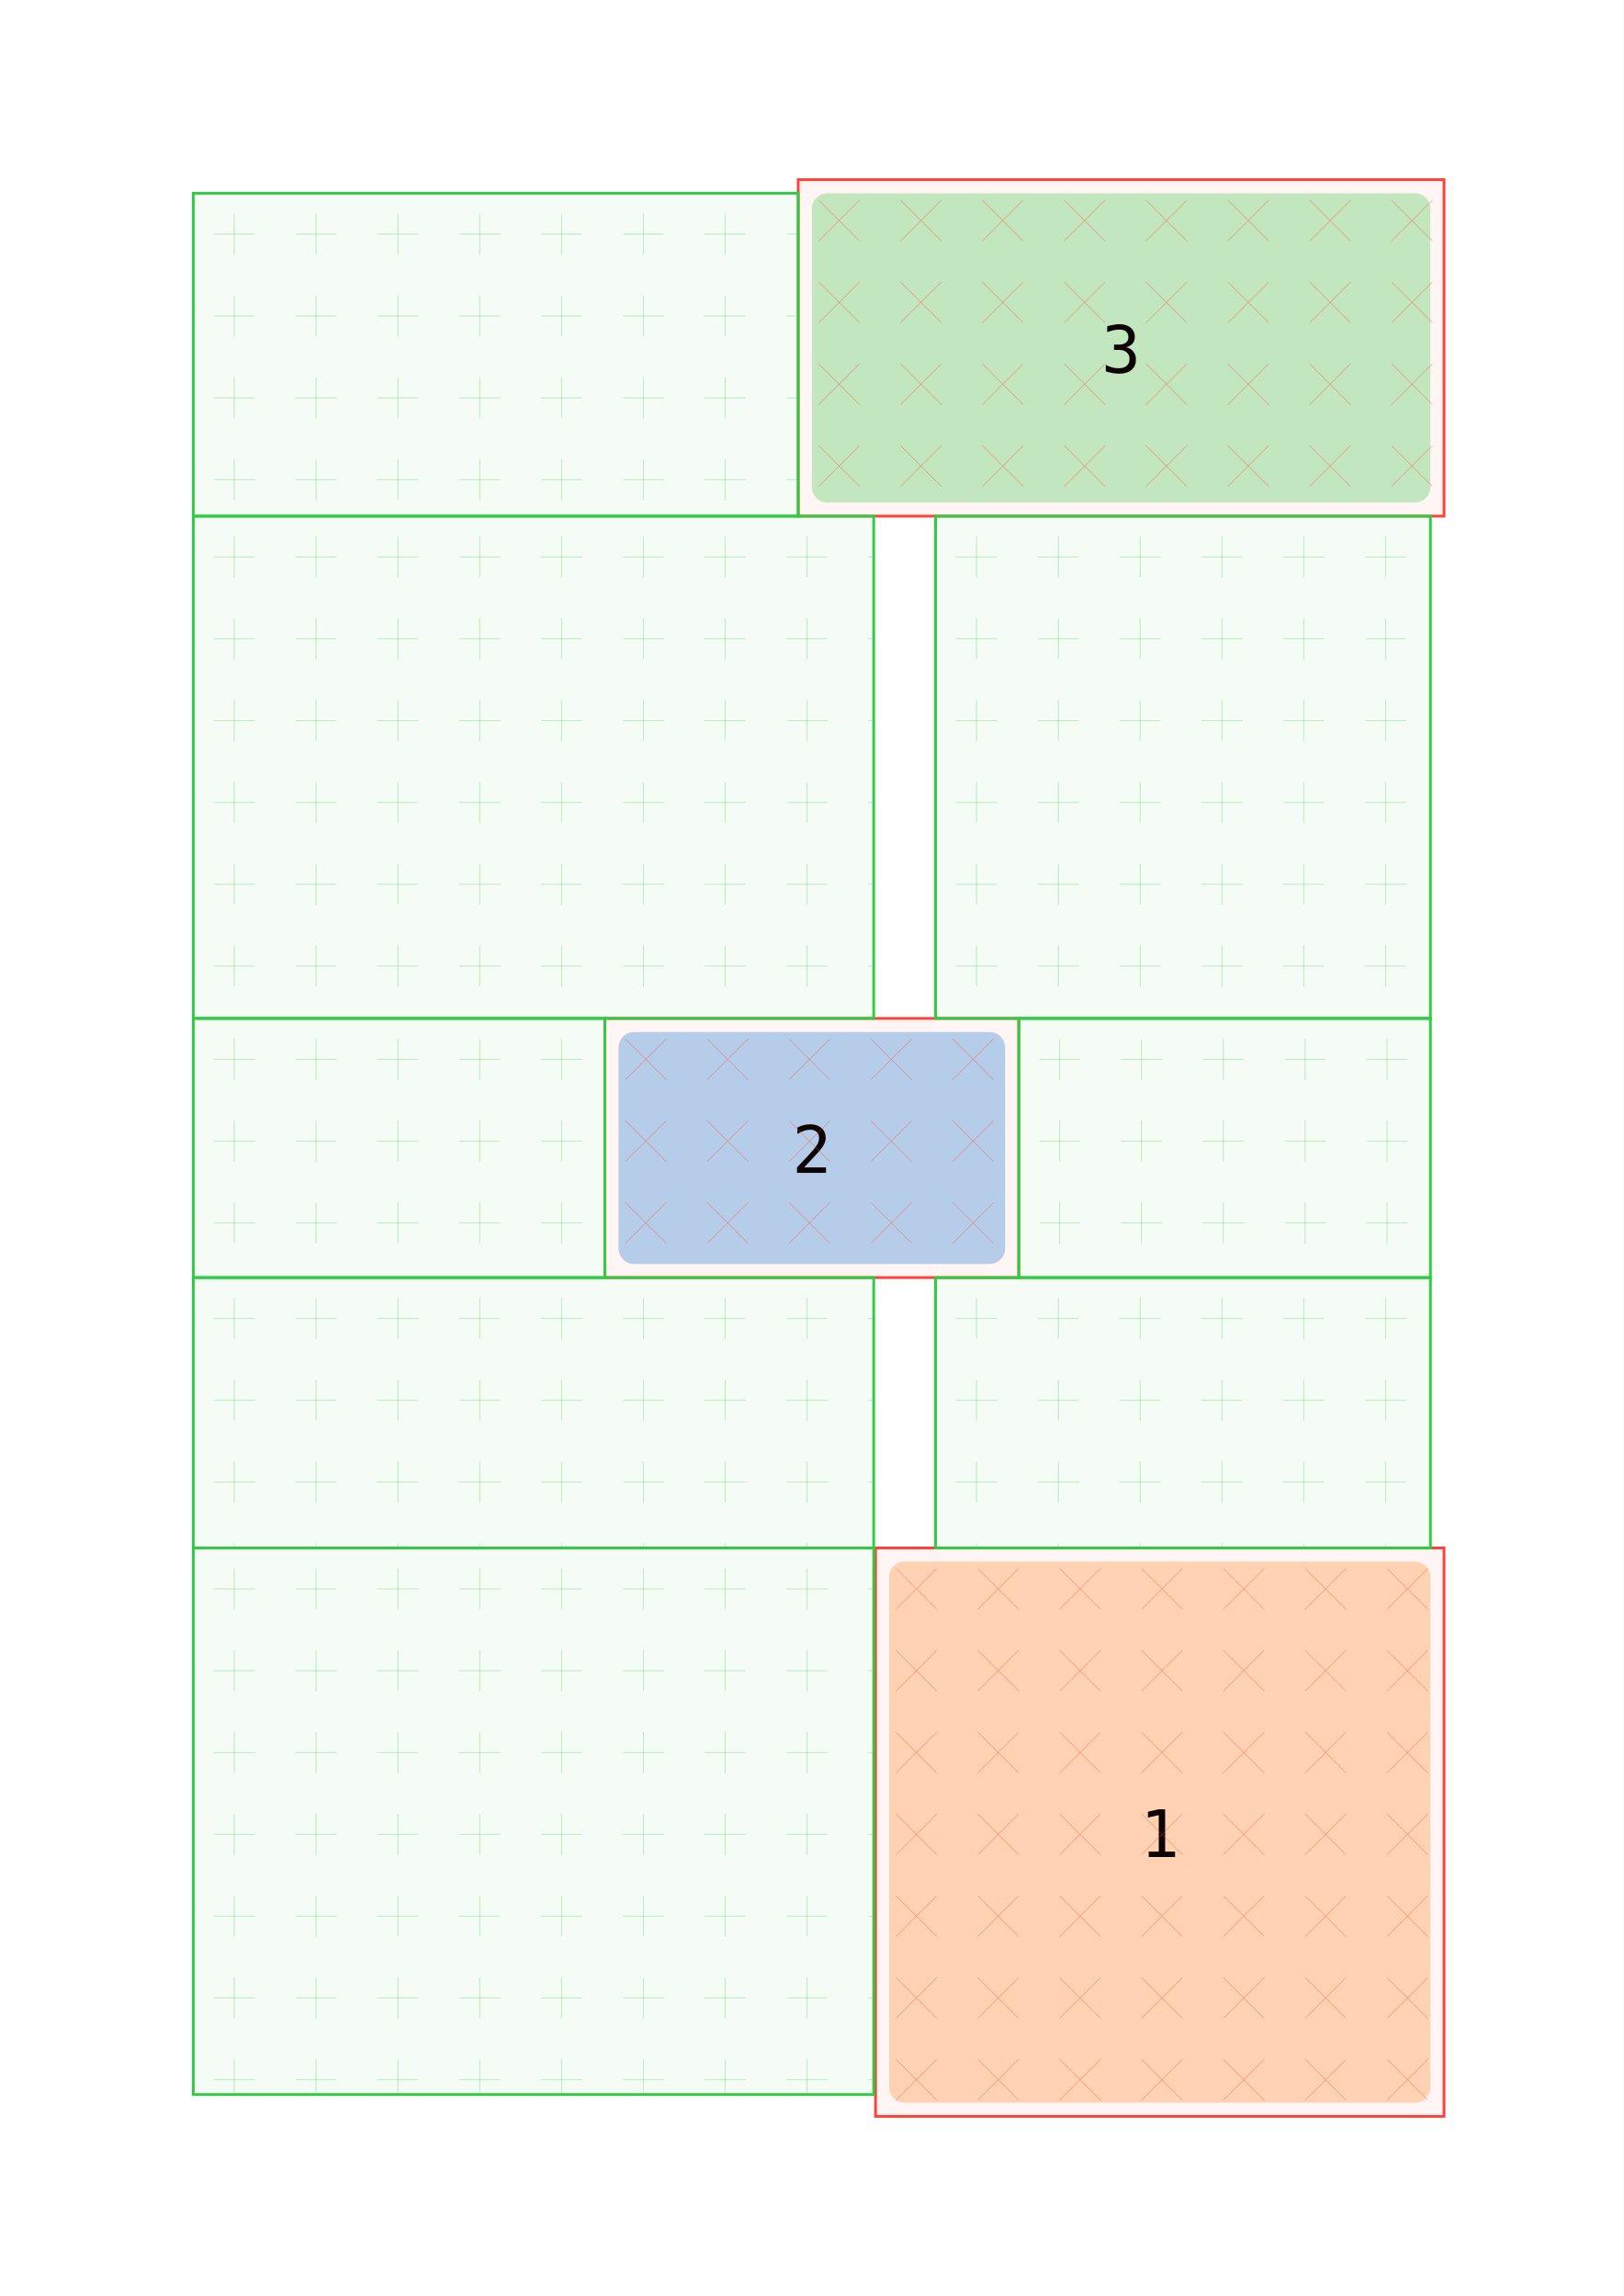
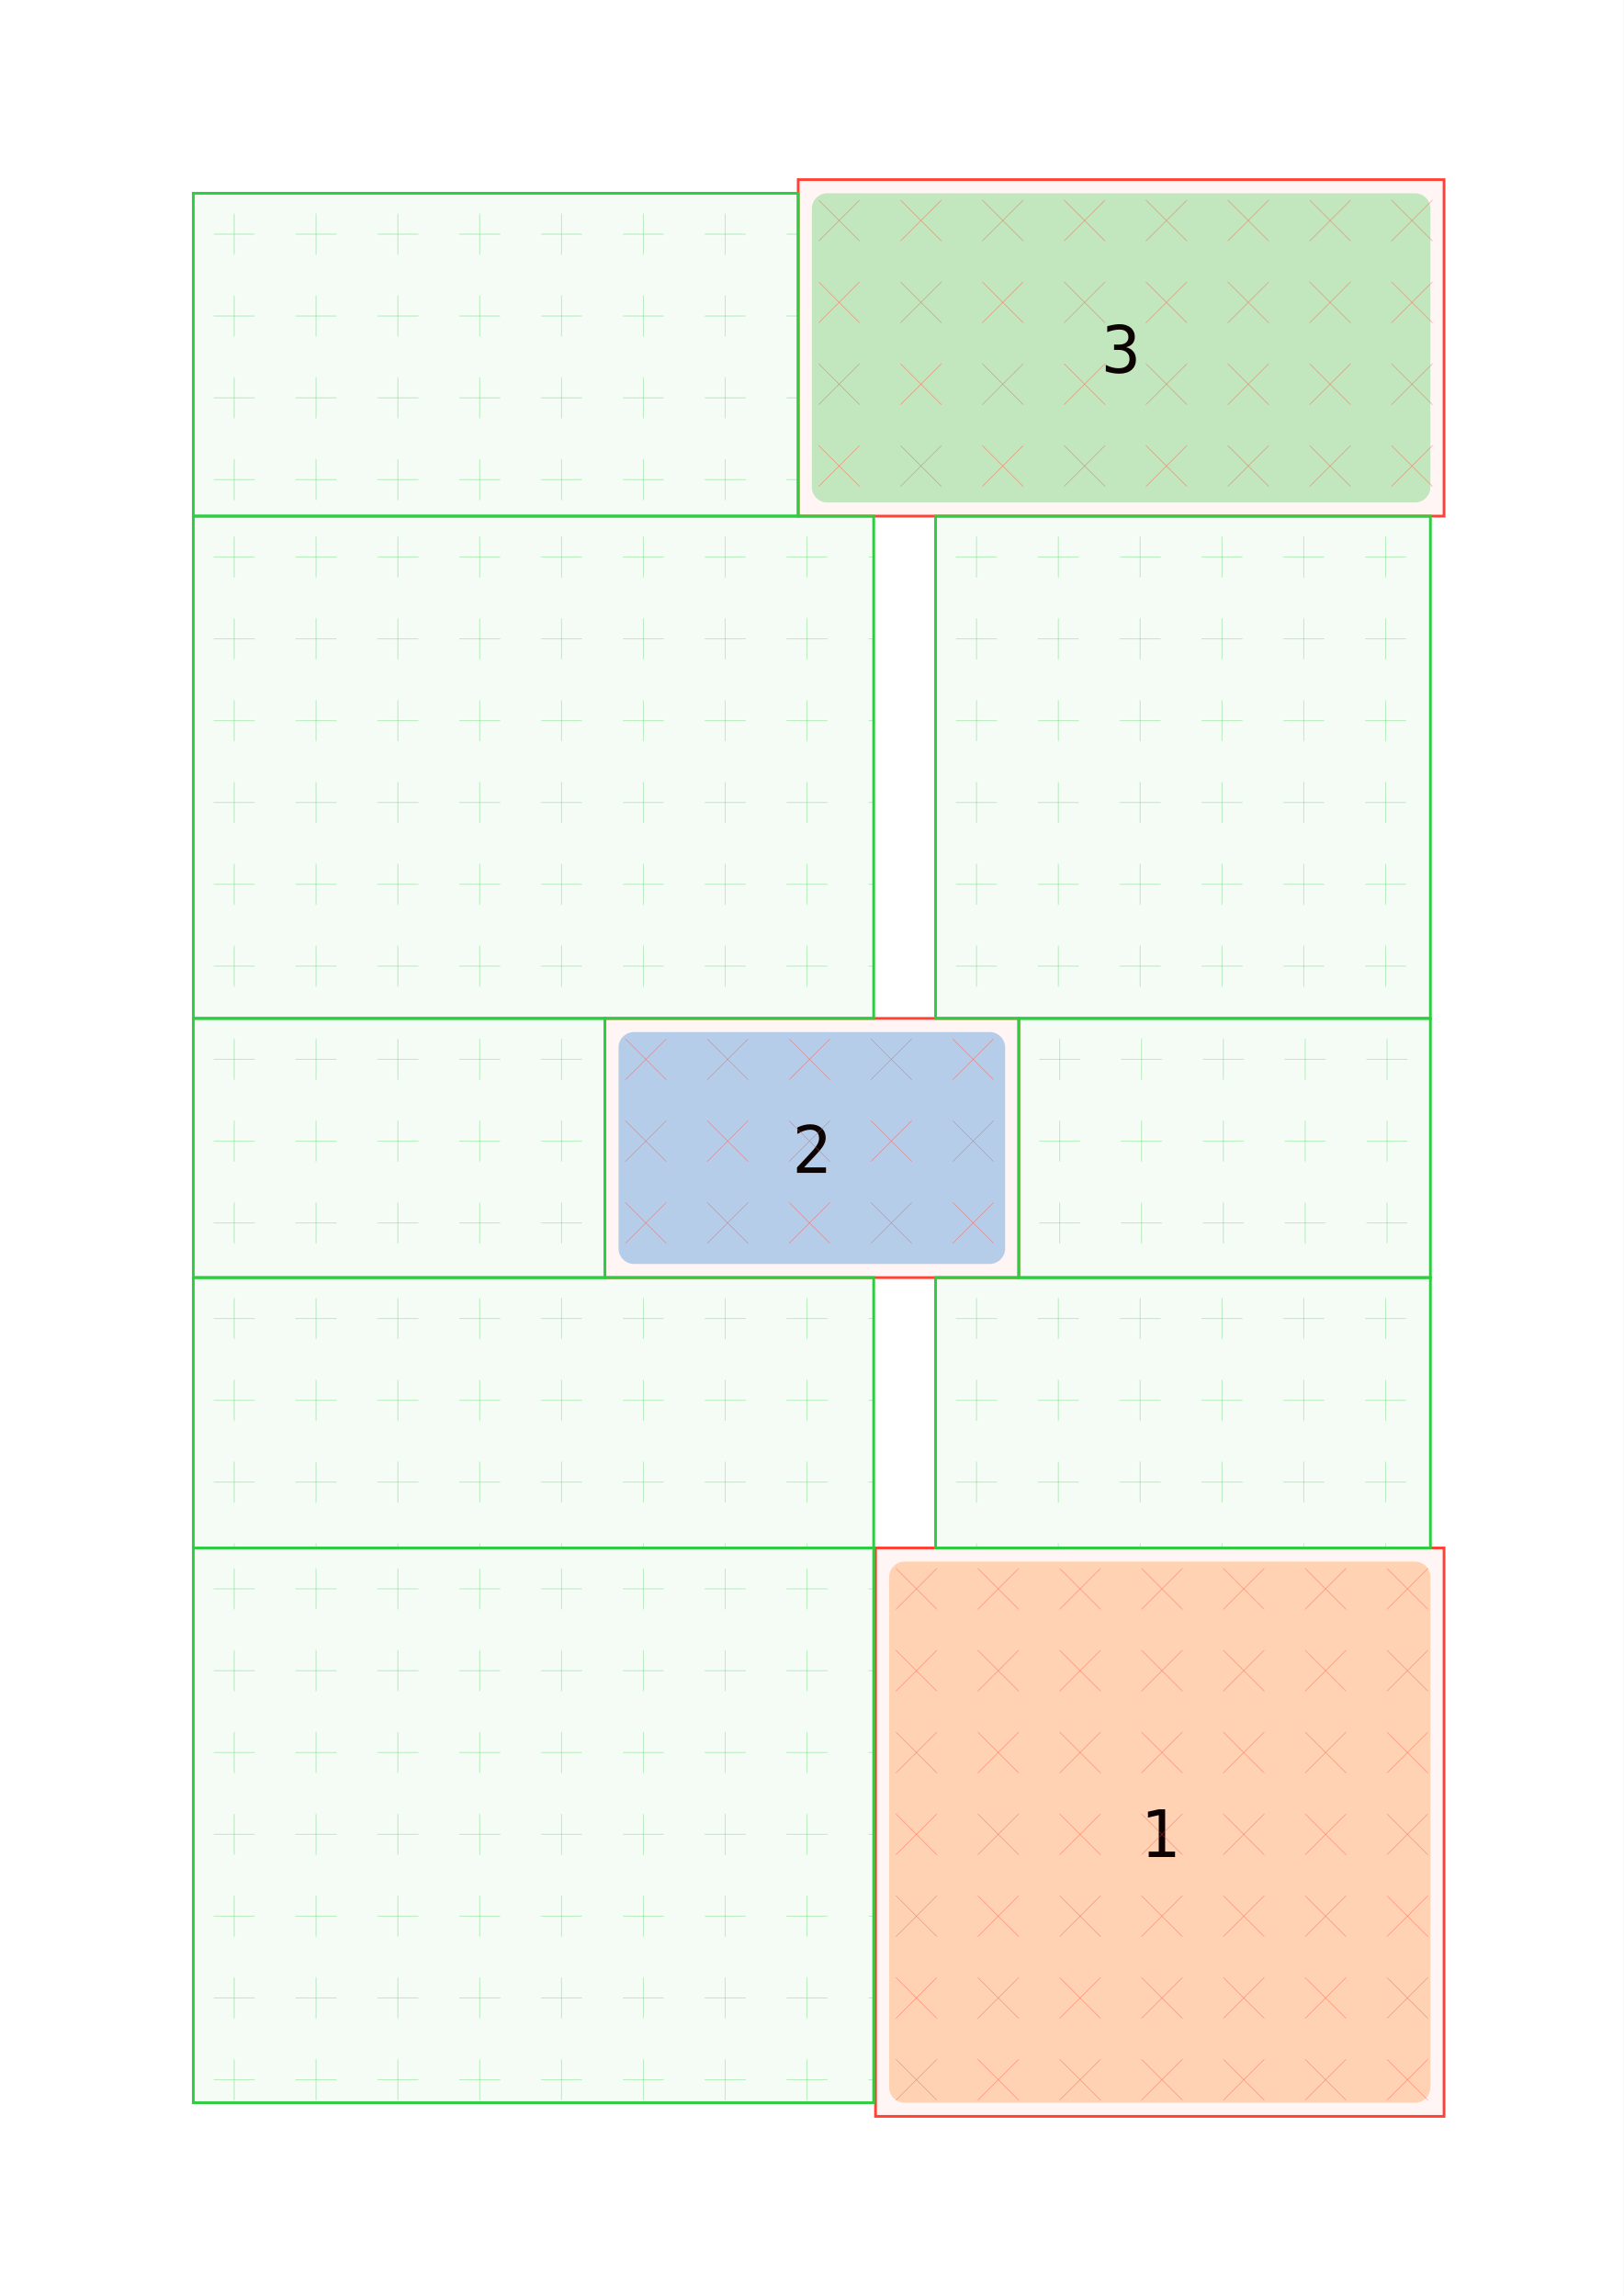
<svg xmlns="http://www.w3.org/2000/svg" xmlns:xlink="http://www.w3.org/1999/xlink" class="typst-doc" viewBox="0 0 595.276 841.89" width="595.276pt" height="841.89pt">
  <path class="typst-shape" fill="#ffffff" fill-rule="nonzero" d="M 0 0 L 0 841.89 L 595.276 841.89 L 595.276 0 Z " />
  <g>
    <g transform="translate(70.86614 70.86614)">
      <g class="typst-group">
        <g>
          <g transform="translate(255.1181 501.7323)">
            <g class="typst-group">
              <g>
                <g transform="translate(-0 -0)">
                  <path class="typst-shape" fill="#ff851b4d" fill-rule="nonzero" d="M 0 5.669 C 0 2.538 2.538 0 5.669 0 L 192.756 0 C 195.887 0 198.425 2.538 198.425 5.669 L 198.425 192.756 C 198.425 195.887 195.887 198.425 192.756 198.425 L 5.669 198.425 C 2.538 198.425 0 195.887 0 192.756 Z " />
                </g>
                <g transform="translate(91.98799 108.3298)">
                  <g class="typst-text" transform="scale(1, -1)">
                    <use xlink:href="#gF240486548E416AE1A570F31F6ED1982" x="0" fill="#000000" fill-rule="nonzero" />
                  </g>
                </g>
              </g>
            </g>
          </g>
          <g transform="translate(155.9055 307.5591)">
            <g class="typst-group">
              <g>
                <g transform="translate(-0 -0)">
                  <path class="typst-shape" fill="#0074d94d" fill-rule="nonzero" d="M 0 5.669 C 0 2.538 2.538 0 5.669 0 L 136.063 0 C 139.194 0 141.732 2.538 141.732 5.669 L 141.732 79.37 C 141.732 82.501 139.194 85.039 136.063 85.039 L 5.669 85.039 C 2.538 85.039 0 82.501 0 79.37 Z " />
                </g>
                <g transform="translate(63.64153 51.63687)">
                  <g class="typst-text" transform="scale(1, -1)">
                    <use xlink:href="#g21E883D563F2E9D303D6F61E0E635A13" x="0" fill="#000000" fill-rule="nonzero" />
                  </g>
                </g>
              </g>
            </g>
          </g>
          <g transform="translate(226.7717 0)">
            <g class="typst-group">
              <g>
                <g transform="translate(-0 -0)">
                  <path class="typst-shape" fill="#2ecc404d" fill-rule="nonzero" d="M 0 5.669 C 0 2.538 2.538 0 5.669 0 L 221.102 0 C 224.233 0 226.772 2.538 226.772 5.669 L 226.772 107.717 C 226.772 110.848 224.233 113.386 221.102 113.386 L 5.669 113.386 C 2.538 113.386 0 110.848 0 107.717 Z " />
                </g>
                <g transform="translate(106.1612 65.8101)">
                  <g class="typst-text" transform="scale(1, -1)">
                    <use xlink:href="#g6CA677F4B246D83AD0CBFC3A61C9DD83" x="0" fill="#000000" fill-rule="nonzero" />
                  </g>
                </g>
              </g>
            </g>
          </g>
          <g transform="translate(250.1181 496.7323)">
            <g class="typst-group">
              <g>
                <g transform="translate(-0 -0)">
-                   <path class="typst-shape" fill="url(#pA42A99542EBDFAEEFF0B830FB45B1BEC)" fill-rule="nonzero" stroke="#ff4136" stroke-width="1" stroke-linecap="butt" stroke-linejoin="miter" stroke-miterlimit="4" d="M 0 0 L 0 208.425 L 208.425 208.425 L 208.425 0 Z " />
+                   <path class="typst-shape" fill="url(#pE67007027897766361DC3482197E2D2D)" fill-rule="nonzero" stroke="#ff4136" stroke-width="1" stroke-linecap="butt" stroke-linejoin="miter" stroke-miterlimit="4" d="M 0 0 L 0 208.425 L 208.425 208.425 L 208.425 0 Z " />
                </g>
              </g>
            </g>
          </g>
          <g transform="translate(150.9055 302.5591)">
            <g class="typst-group">
              <g>
                <g transform="translate(-0 -0)">
-                   <path class="typst-shape" fill="url(#pA42A99542EBDFAEEFF0B830FB45B1BEC)" fill-rule="nonzero" stroke="#ff4136" stroke-width="1" stroke-linecap="butt" stroke-linejoin="miter" stroke-miterlimit="4" d="M 0 0 L 0 95.039 L 151.732 95.039 L 151.732 0 Z " />
+                   <path class="typst-shape" fill="url(#pE67007027897766361DC3482197E2D2D)" fill-rule="nonzero" stroke="#ff4136" stroke-width="1" stroke-linecap="butt" stroke-linejoin="miter" stroke-miterlimit="4" d="M 0 0 L 0 95.039 L 151.732 95.039 L 151.732 0 Z " />
                </g>
              </g>
            </g>
          </g>
          <g transform="translate(221.7717 -5)">
            <g class="typst-group">
              <g>
                <g transform="translate(-0 -0)">
-                   <path class="typst-shape" fill="url(#pA42A99542EBDFAEEFF0B830FB45B1BEC)" fill-rule="nonzero" stroke="#ff4136" stroke-width="1" stroke-linecap="butt" stroke-linejoin="miter" stroke-miterlimit="4" d="M 0 0 L 0 123.386 L 236.772 123.386 L 236.772 0 Z " />
+                   <path class="typst-shape" fill="url(#pE67007027897766361DC3482197E2D2D)" fill-rule="nonzero" stroke="#ff4136" stroke-width="1" stroke-linecap="butt" stroke-linejoin="miter" stroke-miterlimit="4" d="M 0 0 L 0 123.386 L 236.772 123.386 L 236.772 0 Z " />
                </g>
              </g>
            </g>
          </g>
          <g transform="translate(0 0)">
            <g class="typst-group">
              <g>
                <g transform="translate(-0 -0)">
-                   <path class="typst-shape" fill="url(#pD98BEB4F0FBB16BD26B5E6C63C5B70B0)" fill-rule="nonzero" stroke="#2ecc40" stroke-width="1" stroke-linecap="butt" stroke-linejoin="miter" stroke-miterlimit="4" d="M 0 0 L 0 118.386 L 221.772 118.386 L 221.772 0 Z " />
+                   <path class="typst-shape" fill="url(#p25C2C36563E472937169CB3B839189E1)" fill-rule="nonzero" stroke="#2ecc40" stroke-width="1" stroke-linecap="butt" stroke-linejoin="miter" stroke-miterlimit="4" d="M 0 0 L 0 118.386 L 221.772 118.386 L 221.772 0 Z " />
                </g>
              </g>
            </g>
          </g>
          <g transform="translate(0 118.3858)">
            <g class="typst-group">
              <g>
                <g transform="translate(-0 -0)">
-                   <path class="typst-shape" fill="url(#pD98BEB4F0FBB16BD26B5E6C63C5B70B0)" fill-rule="nonzero" stroke="#2ecc40" stroke-width="1" stroke-linecap="butt" stroke-linejoin="miter" stroke-miterlimit="4" d="M 0 0 L 0 184.173 L 249.449 184.173 L 249.449 0 Z " />
+                   <path class="typst-shape" fill="url(#p25C2C36563E472937169CB3B839189E1)" fill-rule="nonzero" stroke="#2ecc40" stroke-width="1" stroke-linecap="butt" stroke-linejoin="miter" stroke-miterlimit="4" d="M 0 0 L 0 184.173 L 249.449 184.173 L 249.449 0 Z " />
                </g>
              </g>
            </g>
          </g>
          <g transform="translate(0 302.5591)">
            <g class="typst-group">
              <g>
                <g transform="translate(-0 -0)">
-                   <path class="typst-shape" fill="url(#pD98BEB4F0FBB16BD26B5E6C63C5B70B0)" fill-rule="nonzero" stroke="#2ecc40" stroke-width="1" stroke-linecap="butt" stroke-linejoin="miter" stroke-miterlimit="4" d="M 0 0 L 0 95.039 L 150.906 95.039 L 150.906 0 Z " />
+                   <path class="typst-shape" fill="url(#p25C2C36563E472937169CB3B839189E1)" fill-rule="nonzero" stroke="#2ecc40" stroke-width="1" stroke-linecap="butt" stroke-linejoin="miter" stroke-miterlimit="4" d="M 0 0 L 0 95.039 L 150.906 95.039 L 150.906 0 Z " />
                </g>
              </g>
            </g>
          </g>
          <g transform="translate(0 397.5984)">
            <g class="typst-group">
              <g>
                <g transform="translate(-0 -0)">
-                   <path class="typst-shape" fill="url(#pD98BEB4F0FBB16BD26B5E6C63C5B70B0)" fill-rule="nonzero" stroke="#2ecc40" stroke-width="1" stroke-linecap="butt" stroke-linejoin="miter" stroke-miterlimit="4" d="M 0 0 L 0 99.134 L 249.449 99.134 L 249.449 0 Z " />
+                   <path class="typst-shape" fill="url(#p25C2C36563E472937169CB3B839189E1)" fill-rule="nonzero" stroke="#2ecc40" stroke-width="1" stroke-linecap="butt" stroke-linejoin="miter" stroke-miterlimit="4" d="M 0 0 L 0 99.134 L 249.449 99.134 L 249.449 0 Z " />
                </g>
              </g>
            </g>
          </g>
          <g transform="translate(0 496.7323)">
            <g class="typst-group">
              <g>
                <g transform="translate(-0 -0)">
-                   <path class="typst-shape" fill="url(#pD98BEB4F0FBB16BD26B5E6C63C5B70B0)" fill-rule="nonzero" stroke="#2ecc40" stroke-width="1" stroke-linecap="butt" stroke-linejoin="miter" stroke-miterlimit="4" d="M 0 0 L 0 200.425 L 249.449 200.425 L 249.449 0 Z " />
+                   <path class="typst-shape" fill="url(#p25C2C36563E472937169CB3B839189E1)" fill-rule="nonzero" stroke="#2ecc40" stroke-width="1" stroke-linecap="butt" stroke-linejoin="miter" stroke-miterlimit="4" d="M 0 0 L 0 203.425 L 249.449 203.425 L 249.449 0 Z " />
                </g>
              </g>
            </g>
          </g>
          <g transform="translate(272.126 118.3858)">
            <g class="typst-group">
              <g>
                <g transform="translate(-0 -0)">
-                   <path class="typst-shape" fill="url(#pD98BEB4F0FBB16BD26B5E6C63C5B70B0)" fill-rule="nonzero" stroke="#2ecc40" stroke-width="1" stroke-linecap="butt" stroke-linejoin="miter" stroke-miterlimit="4" d="M 0 0 L 0 184.173 L 181.417 184.173 L 181.417 0 Z " />
+                   <path class="typst-shape" fill="url(#p25C2C36563E472937169CB3B839189E1)" fill-rule="nonzero" stroke="#2ecc40" stroke-width="1" stroke-linecap="butt" stroke-linejoin="miter" stroke-miterlimit="4" d="M 0 0 L 0 184.173 L 181.417 184.173 L 181.417 0 Z " />
                </g>
              </g>
            </g>
          </g>
          <g transform="translate(302.6378 302.5591)">
            <g class="typst-group">
              <g>
                <g transform="translate(-0 -0)">
-                   <path class="typst-shape" fill="url(#pD98BEB4F0FBB16BD26B5E6C63C5B70B0)" fill-rule="nonzero" stroke="#2ecc40" stroke-width="1" stroke-linecap="butt" stroke-linejoin="miter" stroke-miterlimit="4" d="M 0 0 L 0 95.039 L 150.906 95.039 L 150.906 0 Z " />
+                   <path class="typst-shape" fill="url(#p25C2C36563E472937169CB3B839189E1)" fill-rule="nonzero" stroke="#2ecc40" stroke-width="1" stroke-linecap="butt" stroke-linejoin="miter" stroke-miterlimit="4" d="M 0 0 L 0 95.039 L 150.906 95.039 L 150.906 0 Z " />
                </g>
              </g>
            </g>
          </g>
          <g transform="translate(272.126 397.5984)">
            <g class="typst-group">
              <g>
                <g transform="translate(-0 -0)">
-                   <path class="typst-shape" fill="url(#pD98BEB4F0FBB16BD26B5E6C63C5B70B0)" fill-rule="nonzero" stroke="#2ecc40" stroke-width="1" stroke-linecap="butt" stroke-linejoin="miter" stroke-miterlimit="4" d="M 0 0 L 0 99.134 L 181.417 99.134 L 181.417 0 Z " />
+                   <path class="typst-shape" fill="url(#p25C2C36563E472937169CB3B839189E1)" fill-rule="nonzero" stroke="#2ecc40" stroke-width="1" stroke-linecap="butt" stroke-linejoin="miter" stroke-miterlimit="4" d="M 0 0 L 0 99.134 L 181.417 99.134 L 181.417 0 Z " />
                </g>
              </g>
            </g>
          </g>
        </g>
      </g>
    </g>
  </g>
  <defs id="glyph">
    <symbol id="gF240486548E416AE1A570F31F6ED1982" overflow="visible">
      <path d="M 3.164 1.992 L 6.844 1.992 L 6.844 15.363 L 2.883 14.473 L 2.883 16.629 L 6.82 17.496 L 9.188 17.496 L 9.188 1.992 L 12.82 1.992 L 12.82 0 L 3.164 0 L 3.164 1.992 Z " />
    </symbol>
    <symbol id="g21E883D563F2E9D303D6F61E0E635A13" overflow="visible">
      <path d="M 4.371 1.992 L 12.41 1.992 L 12.41 0 L 1.781 0 L 1.781 1.992 Q 3.973 4.301 5.613 6.07 Q 7.254 7.84 7.875 8.566 Q 9.047 9.996 9.457 10.881 Q 9.867 11.766 9.867 12.691 Q 9.867 14.156 9.006 14.988 Q 8.145 15.82 6.645 15.82 Q 5.578 15.82 4.406 15.434 Q 3.234 15.047 1.922 14.262 L 1.922 16.652 Q 3.129 17.227 4.295 17.52 Q 5.461 17.812 6.598 17.812 Q 9.164 17.812 10.729 16.447 Q 12.293 15.082 12.293 12.867 Q 12.293 11.742 11.771 10.617 Q 11.25 9.492 10.078 8.133 Q 9.422 7.371 8.174 6.023 Q 6.926 4.676 4.371 1.992 Z " />
    </symbol>
    <symbol id="g6CA677F4B246D83AD0CBFC3A61C9DD83" overflow="visible">
      <path d="M 9.094 9.363 Q 10.816 8.906 11.73 7.74 Q 12.645 6.574 12.645 4.828 Q 12.645 2.414 11.021 1.037 Q 9.398 -0.34 6.527 -0.34 Q 5.32 -0.34 4.066 -0.117 Q 2.812 0.105 1.605 0.527 L 1.605 2.883 Q 2.801 2.262 3.961 1.957 Q 5.121 1.652 6.27 1.652 Q 8.215 1.652 9.258 2.531 Q 10.301 3.41 10.301 5.062 Q 10.301 6.586 9.258 7.482 Q 8.215 8.379 6.434 8.379 L 4.629 8.379 L 4.629 10.324 L 6.434 10.324 Q 8.062 10.324 8.977 11.039 Q 9.891 11.754 9.891 13.031 Q 9.891 14.379 9.041 15.1 Q 8.191 15.82 6.621 15.82 Q 5.578 15.82 4.465 15.586 Q 3.352 15.352 2.133 14.883 L 2.133 17.062 Q 3.551 17.438 4.658 17.625 Q 5.766 17.812 6.621 17.812 Q 9.176 17.812 10.705 16.529 Q 12.234 15.246 12.234 13.125 Q 12.234 11.684 11.432 10.723 Q 10.629 9.762 9.094 9.363 Z " />
    </symbol>
  </defs>
  <defs id="tilings">
-     <pattern id="tE6C7BD9EB85B7646E961DE03AD3DF524" width="30" height="30" patternUnits="userSpaceOnUse" viewBox="0 0 30.000 30.000">
+     <pattern id="t6929F7DEE4A47A6F7819AC04AF9E8085" width="30" height="30" patternUnits="userSpaceOnUse" viewBox="0 0 30.000 30.000">
      <g>
        <g transform="translate(0 0)">
          <g class="typst-group">
            <g>
              <g transform="translate(-0 -0)">
                <path class="typst-shape" fill="#ff41360d" fill-rule="nonzero" d="M 0 0 L 0 30 L 30 30 L 30 0 Z " />
              </g>
            </g>
          </g>
        </g>
        <g transform="translate(7.5 7.5)">
          <path class="typst-shape" fill="none" stroke="#ff4136" stroke-width="0.1" stroke-linecap="butt" stroke-linejoin="miter" stroke-miterlimit="4" d="M 0 0 L 15 15 " />
        </g>
        <g transform="translate(7.5 22.5)">
          <path class="typst-shape" fill="none" stroke="#ff4136" stroke-width="0.1" stroke-linecap="butt" stroke-linejoin="miter" stroke-miterlimit="4" d="M 0 0 L 15 -15 " />
        </g>
      </g>
    </pattern>
-     <pattern id="t78324AC64C11C3BB9022F0AC876D19B1" width="30" height="30" patternUnits="userSpaceOnUse" viewBox="0 0 30.000 30.000">
+     <pattern id="tF9C25EB01595C61CB67BBA8121E12E9D" width="30" height="30" patternUnits="userSpaceOnUse" viewBox="0 0 30.000 30.000">
      <g>
        <g transform="translate(0 0)">
          <g class="typst-group">
            <g>
              <g transform="translate(-0 -0)">
                <path class="typst-shape" fill="#2ecc400d" fill-rule="nonzero" d="M 0 0 L 0 30 L 30 30 L 30 0 Z " />
              </g>
            </g>
          </g>
        </g>
        <g transform="translate(7.5 15)">
          <path class="typst-shape" fill="none" stroke="#2ecc40" stroke-width="0.1" stroke-linecap="butt" stroke-linejoin="miter" stroke-miterlimit="4" d="M 0 0 L 15 0 " />
        </g>
        <g transform="translate(15 7.5)">
          <path class="typst-shape" fill="none" stroke="#2ecc40" stroke-width="0.1" stroke-linecap="butt" stroke-linejoin="miter" stroke-miterlimit="4" d="M 0 0 L 0 15 " />
        </g>
      </g>
    </pattern>
  </defs>
  <defs id="tilings-refs">
-     <pattern patternTransform="matrix(1 0 0 1 0 0)" id="pA42A99542EBDFAEEFF0B830FB45B1BEC" href="#tE6C7BD9EB85B7646E961DE03AD3DF524" xlink:href="#tE6C7BD9EB85B7646E961DE03AD3DF524" />
-     <pattern patternTransform="matrix(1 0 0 1 0 0)" id="pD98BEB4F0FBB16BD26B5E6C63C5B70B0" href="#t78324AC64C11C3BB9022F0AC876D19B1" xlink:href="#t78324AC64C11C3BB9022F0AC876D19B1" />
+     <pattern patternTransform="matrix(1 0 0 1 0 0)" id="pE67007027897766361DC3482197E2D2D" href="#t6929F7DEE4A47A6F7819AC04AF9E8085" xlink:href="#t6929F7DEE4A47A6F7819AC04AF9E8085" />
+     <pattern patternTransform="matrix(1 0 0 1 0 0)" id="p25C2C36563E472937169CB3B839189E1" href="#tF9C25EB01595C61CB67BBA8121E12E9D" xlink:href="#tF9C25EB01595C61CB67BBA8121E12E9D" />
  </defs>
</svg>
